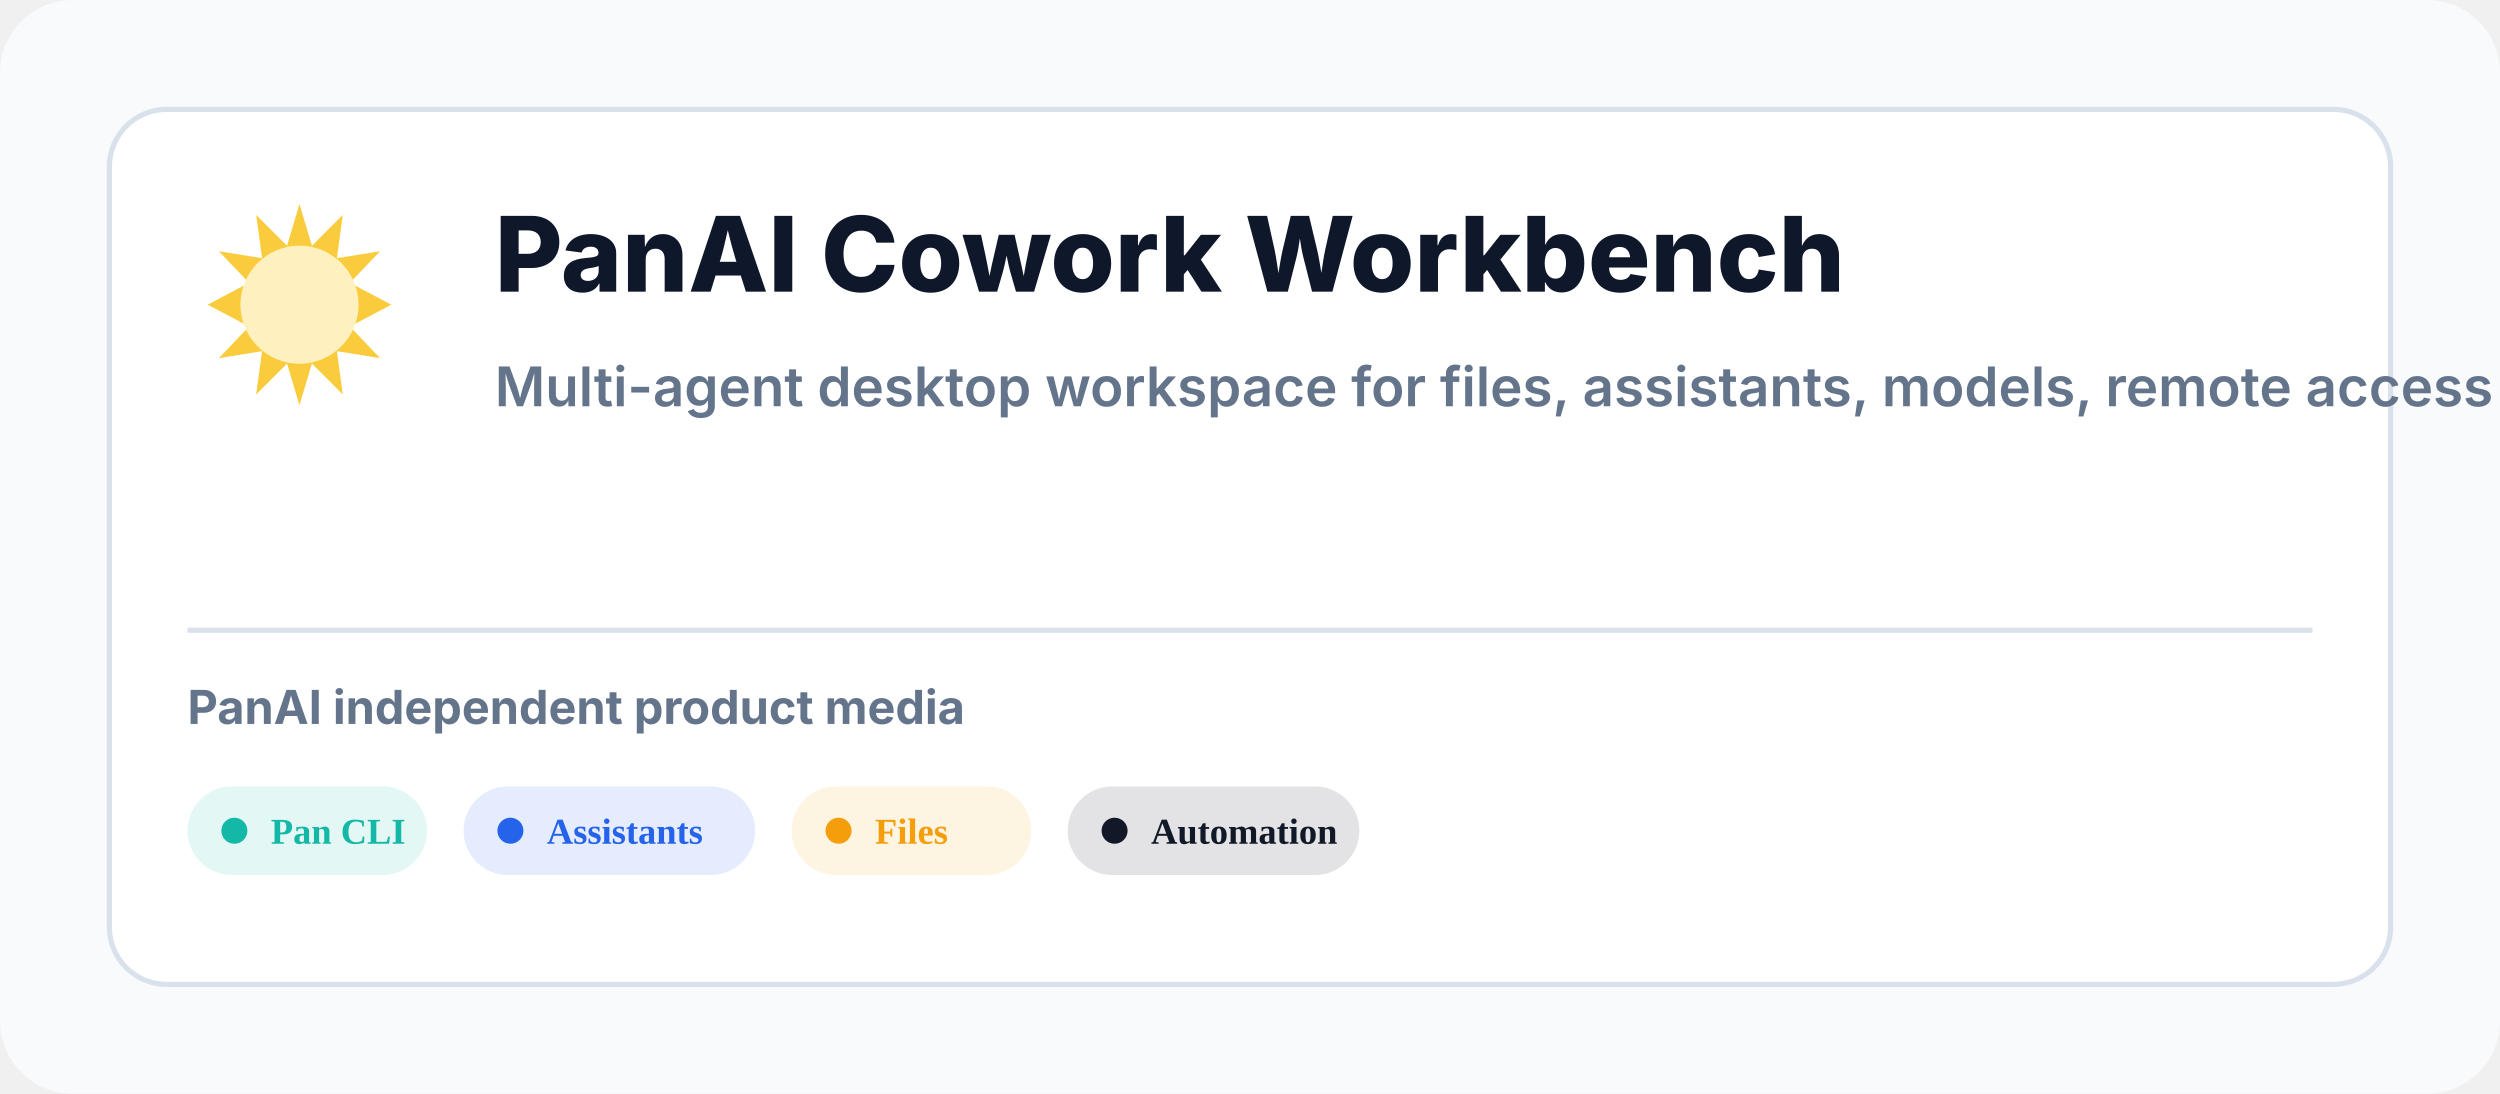
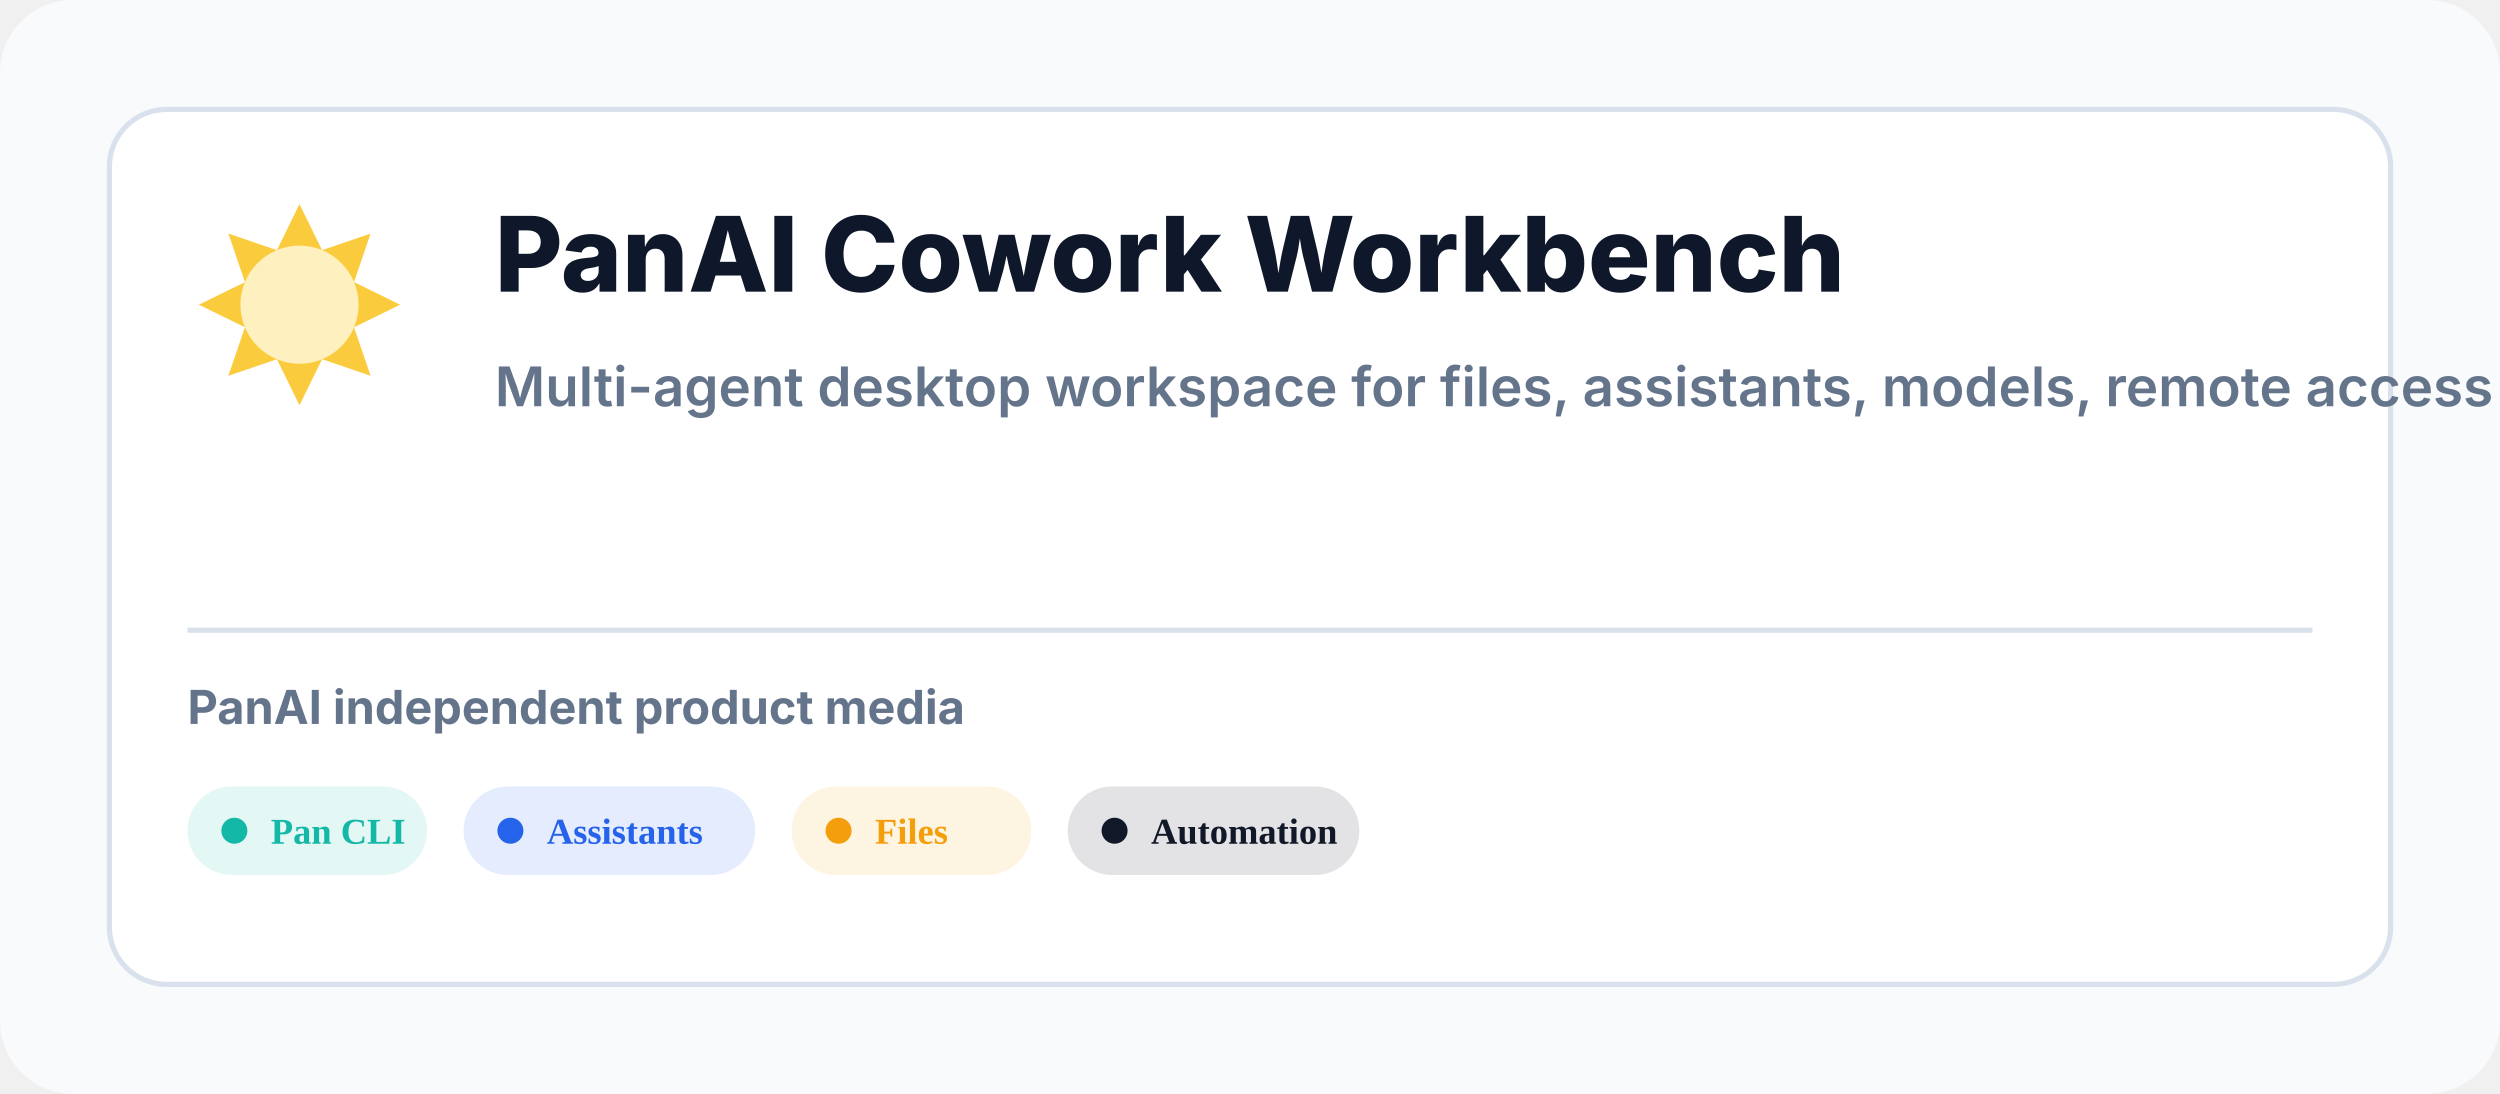
<svg xmlns="http://www.w3.org/2000/svg" width="960" height="420" viewBox="0 0 960 420" role="img" aria-label="PanAI Cowork Workbench">
  <rect width="960" height="420" rx="28" fill="#f8fafc" />
  <rect x="42" y="42" width="876" height="336" rx="22" fill="#ffffff" stroke="#d9e2ec" stroke-width="2" />
  <g transform="translate(72 74) scale(1.075)">
-     <path d="M40 4.06 44.45 18.98 55.47 7.93 53.37 23.39 68.79 20.9 58.02 32.2 72.81 40 58.02 47.8 68.79 59.1 53.37 56.61 55.47 72.07 44.45 61.02 40 75.94 35.55 61.02 24.53 72.07 26.63 56.61 11.21 59.1 21.98 47.8 7.19 40 21.98 32.2 11.21 20.9 26.63 23.39 24.53 7.93 35.55 18.98Z" fill="#FACC3D" />
+     <path d="M40 4.06 48.07 20.52 65.41 14.59 59.48 31.93 75.94 40 59.48 48.07 65.41 65.41 48.07 59.48 40 75.94 31.93 59.48 14.59 65.41 20.52 48.07 4.06 40 20.52 31.93 14.59 14.59 31.93 20.52Z" fill="#FACC3D" />
    <circle cx="40" cy="40" r="21.09" fill="#FFF1BF" />
  </g>
  <text x="190" y="112" font-family="Inter, ui-sans-serif, system-ui, -apple-system, BlinkMacSystemFont, Segoe UI, sans-serif" font-size="40" font-weight="800" fill="#0f172a">PanAI Cowork Workbench</text>
  <text x="190" y="156" font-family="Inter, ui-sans-serif, system-ui, -apple-system, BlinkMacSystemFont, Segoe UI, sans-serif" font-size="21" font-weight="600" fill="#64748b">Multi-agent desktop workspace for files, assistants, models, remote access and automation.</text>
  <line x1="72" y1="242" x2="888" y2="242" stroke="#d9e2ec" stroke-width="2" />
  <text x="72" y="278" font-family="Inter, ui-sans-serif, system-ui, -apple-system, BlinkMacSystemFont, Segoe UI, sans-serif" font-size="18" font-weight="700" fill="#64748b">PanAI independent product media</text>
  <rect x="72" y="302" width="92" height="34" rx="17" fill="#14b8a6" fill-opacity="0.12" />
  <circle cx="90" cy="319" r="5" fill="#14b8a6" />
  <text x="104" y="324" font-size="14" font-weight="700" fill="#14b8a6">Pan CLI</text>
  <rect x="178" y="302" width="112" height="34" rx="17" fill="#2563eb" fill-opacity="0.12" />
  <circle cx="196" cy="319" r="5" fill="#2563eb" />
  <text x="210" y="324" font-size="14" font-weight="700" fill="#2563eb">Assistants</text>
  <rect x="304" y="302" width="92" height="34" rx="17" fill="#f59e0b" fill-opacity="0.12" />
  <circle cx="322" cy="319" r="5" fill="#f59e0b" />
  <text x="336" y="324" font-size="14" font-weight="700" fill="#f59e0b">Files</text>
  <rect x="410" y="302" width="112" height="34" rx="17" fill="#111827" fill-opacity="0.12" />
  <circle cx="428" cy="319" r="5" fill="#111827" />
  <text x="442" y="324" font-size="14" font-weight="700" fill="#111827">Automation</text>
</svg>
